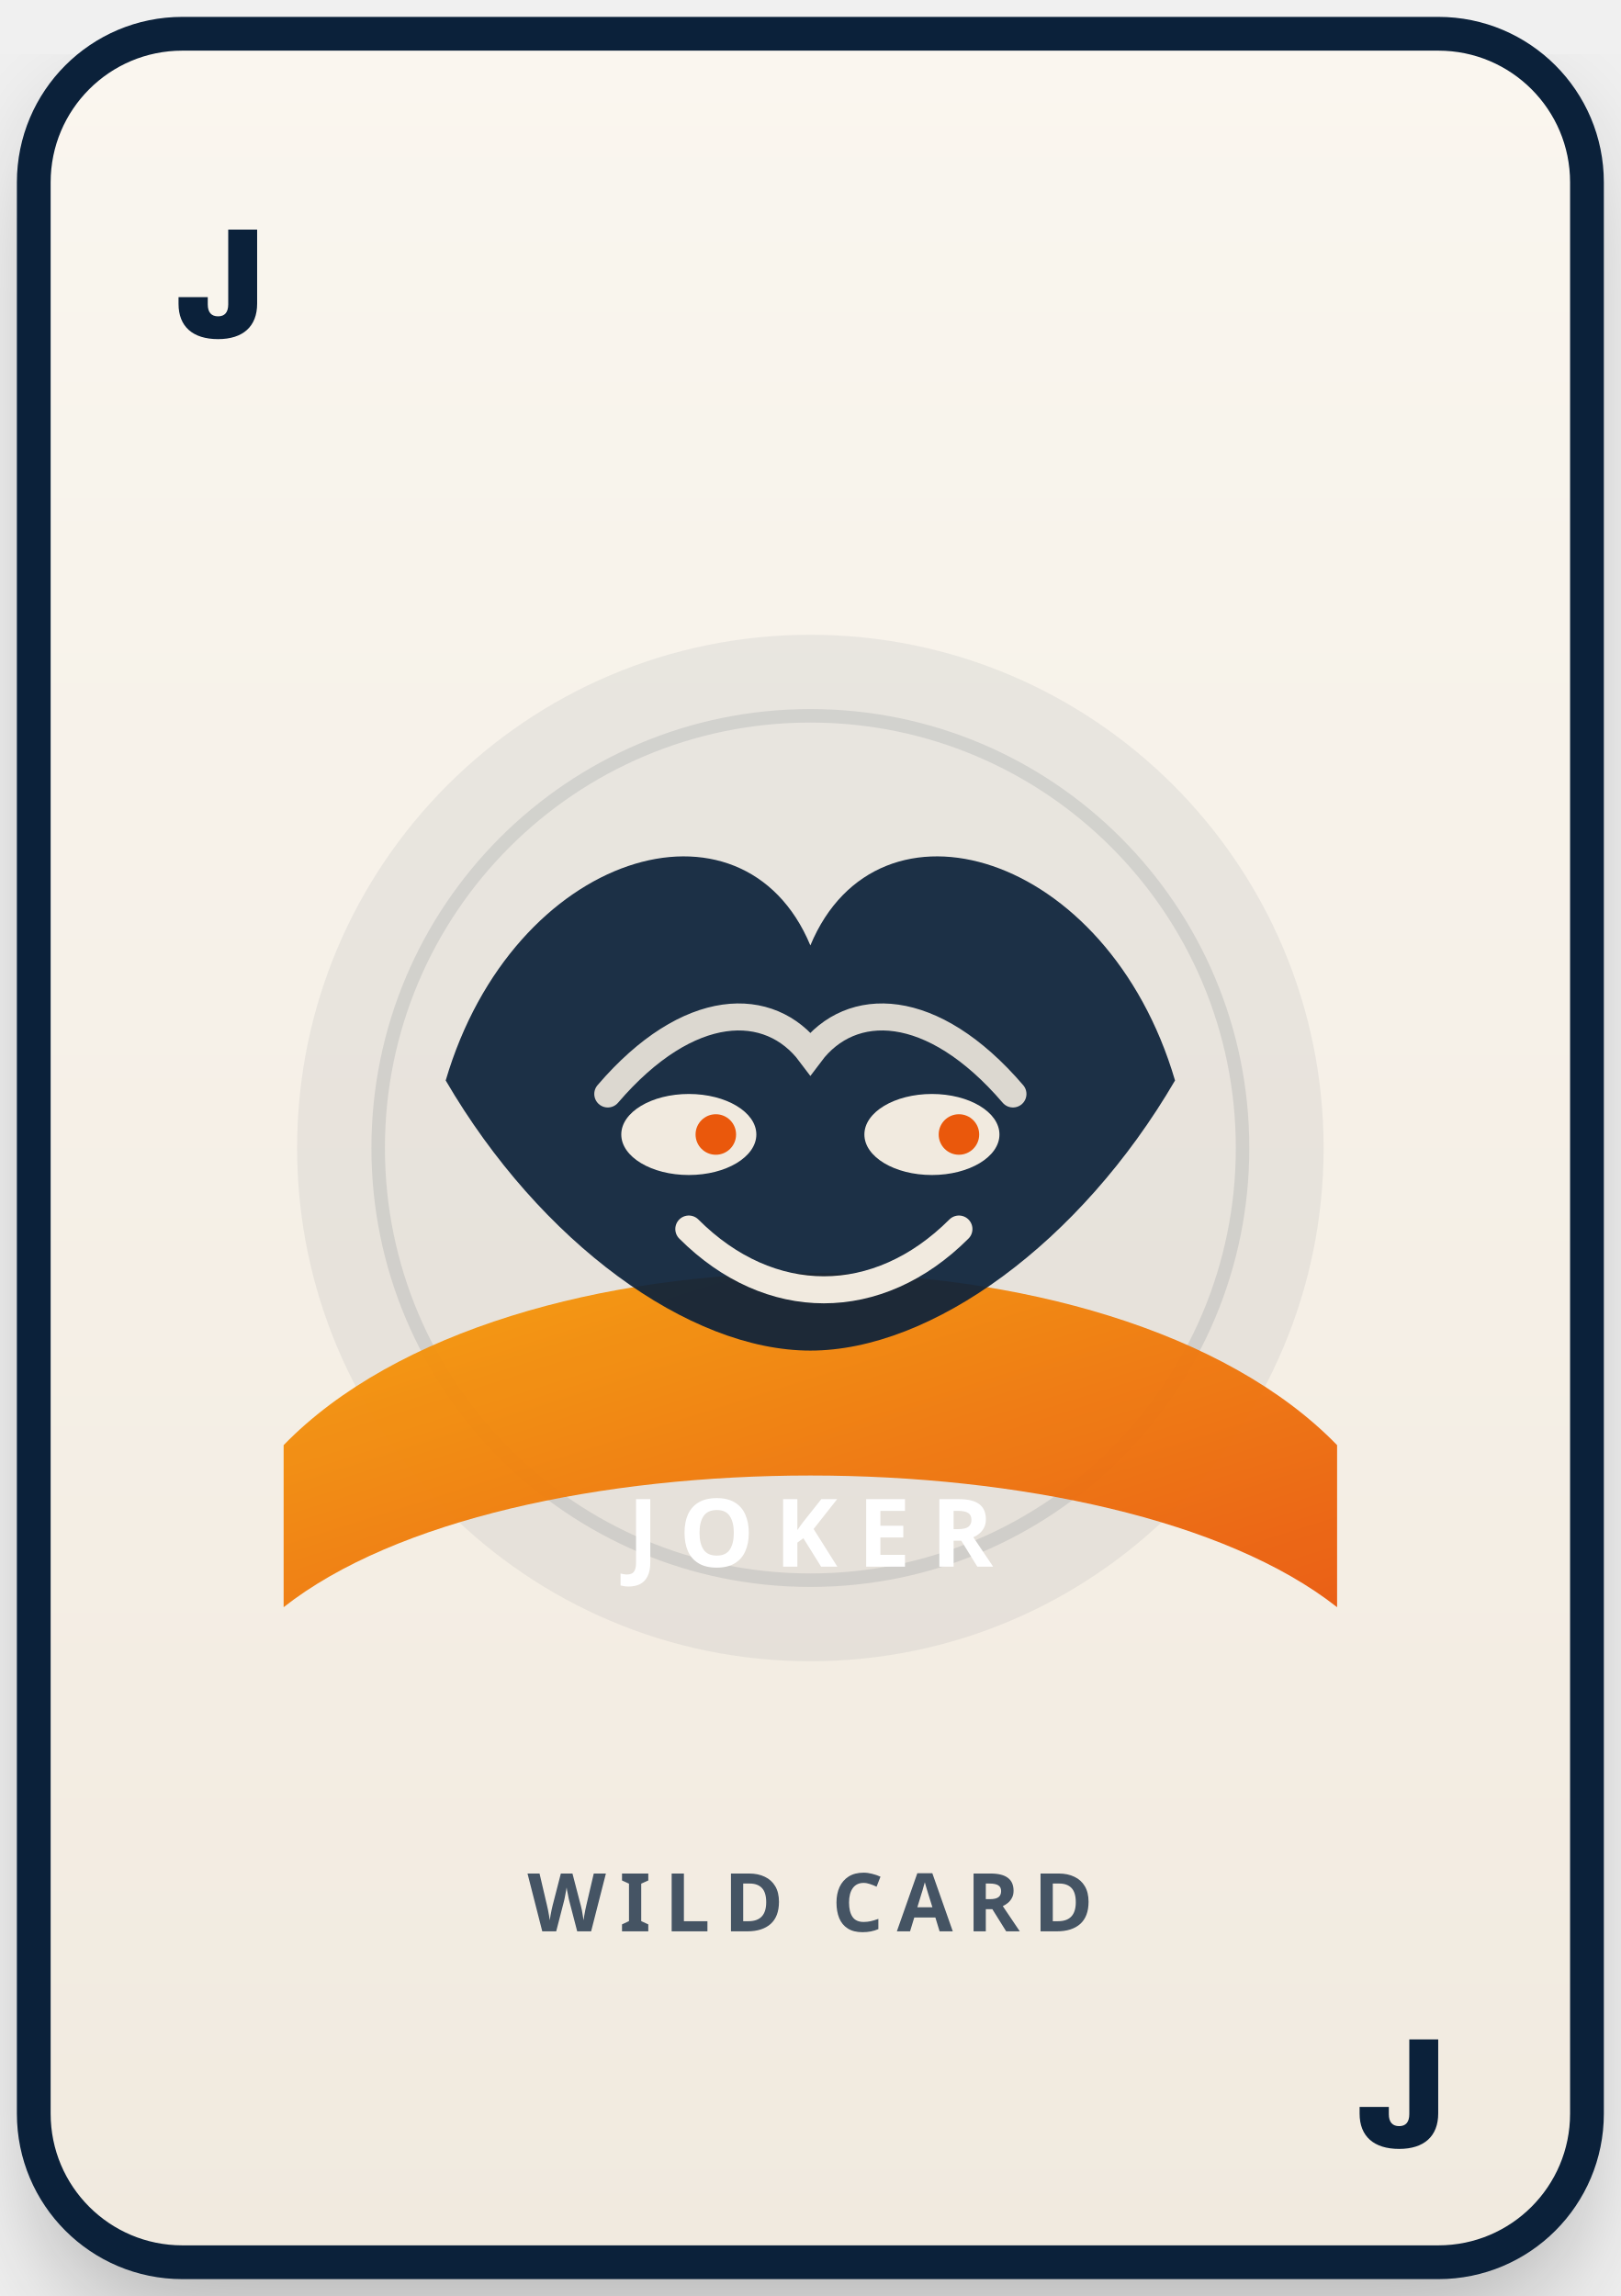
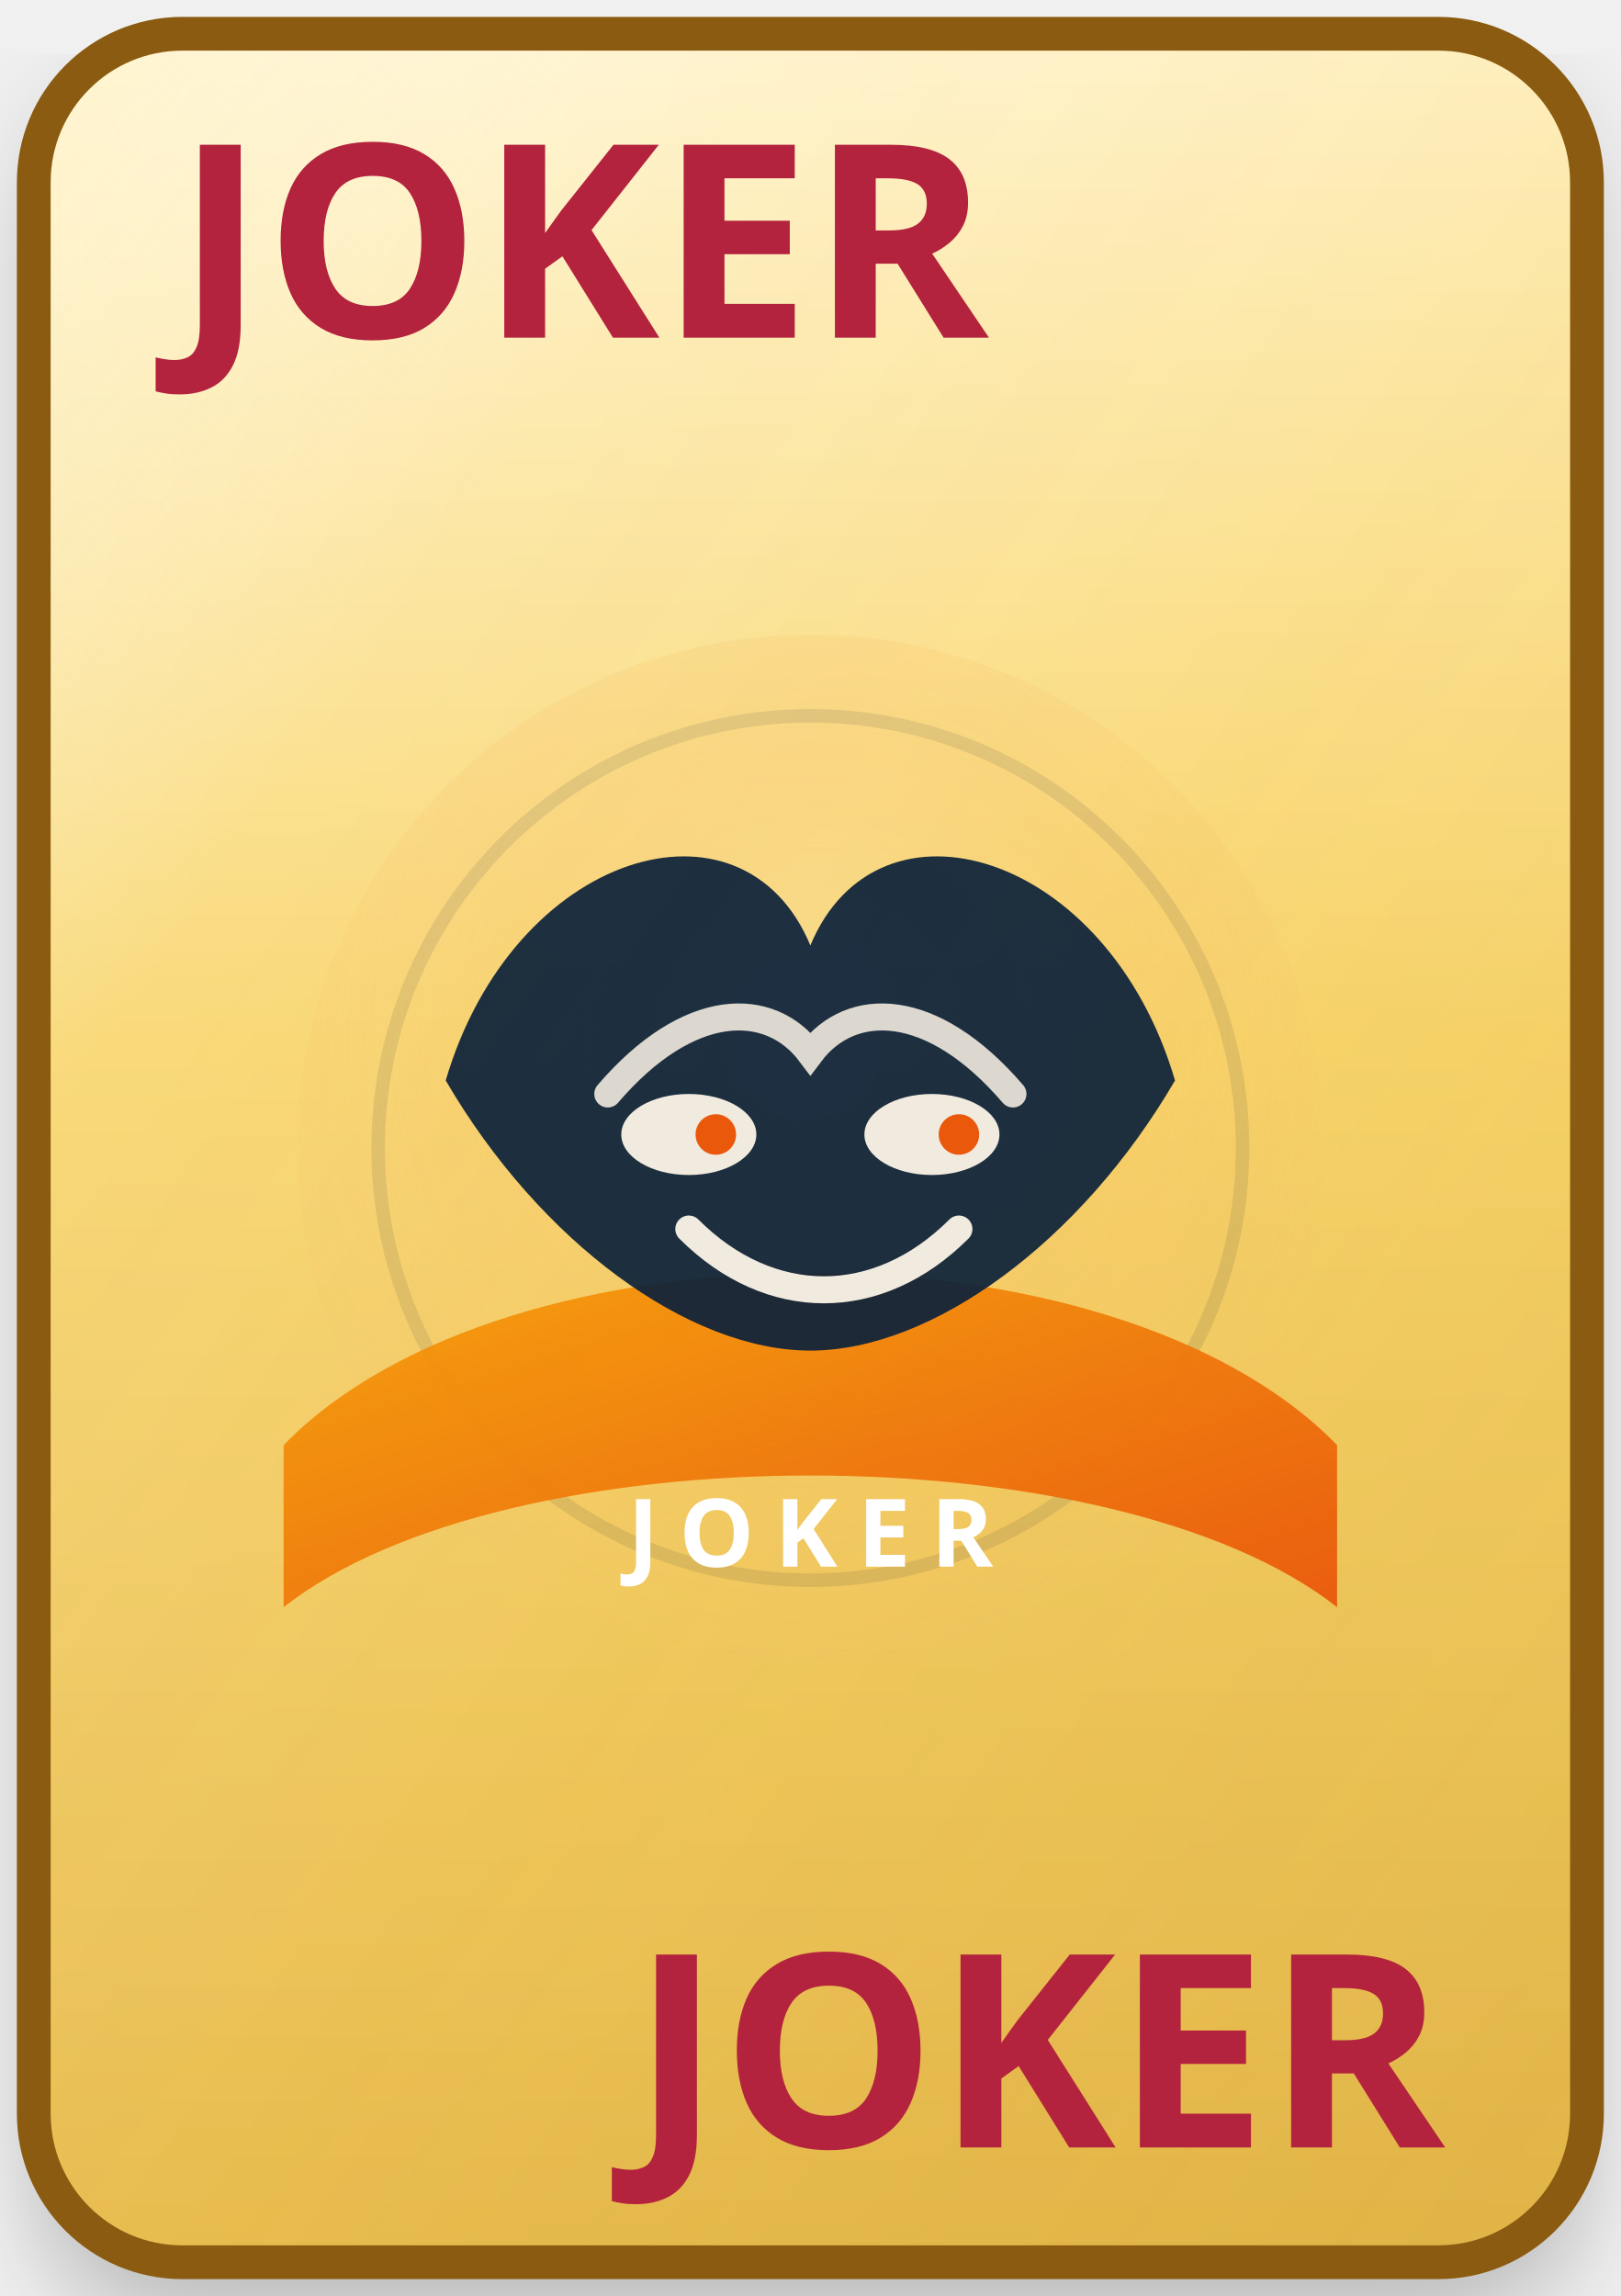
<svg xmlns="http://www.w3.org/2000/svg" viewBox="0 0 240 340" role="img" aria-label="Joker card (orange)">
  <defs>
    <linearGradient id="paper" x1="0" y1="0" x2="0" y2="1">
-       <stop offset="0" stop-color="#faf6ef" />
-       <stop offset="1" stop-color="#f1eadf" />
+       <stop offset="0" stop-color="#fff2c8" />
+       <stop offset="0.45" stop-color="#f8d56b" />
+       <stop offset="1" stop-color="#e5b84b" />
+     </linearGradient>
+     <linearGradient id="goldSheen" x1="0" y1="0" x2="1" y2="1">
+       <stop offset="0" stop-color="#fff6d5" stop-opacity="0.9" />
+       <stop offset="0.25" stop-color="#ffffff" stop-opacity="0.15" />
+       <stop offset="0.55" stop-color="#f6cd62" stop-opacity="0.2" />
+       <stop offset="1" stop-color="#b3861b" stop-opacity="0.15" />
    </linearGradient>
    <linearGradient id="accent" x1="0" y1="0" x2="1" y2="1">
      <stop offset="0" stop-color="#f59e0b" />
      <stop offset="1" stop-color="#ea580c" />
    </linearGradient>
+     <radialGradient id="goldGlow" cx="50%" cy="40%" r="70%">
+       <stop offset="0" stop-color="#f7e7b0" stop-opacity="0.55" />
+       <stop offset="0.45" stop-color="#f7c46b" stop-opacity="0.28" />
+       <stop offset="1" stop-color="#f7c46b" stop-opacity="0" />
+     </radialGradient>
    <filter id="softShadow" x="-20%" y="-20%" width="140%" height="140%">
      <feDropShadow dx="0" dy="8" stdDeviation="8" flood-color="#000" flood-opacity="0.25" />
    </filter>
  </defs>
  <rect x="5" y="5" width="230" height="330" rx="22" fill="url(#paper)" filter="url(#softShadow)" />
-   <rect x="5" y="5" width="230" height="330" rx="22" fill="none" stroke="#0b213a" stroke-width="5" />
-   <g fill="#0b213a" font-family="ui-sans-serif, system-ui, -apple-system" font-weight="900">
-     <text x="26" y="50" font-size="22">J</text>
-     <text x="214" y="318" font-size="22" text-anchor="end">J</text>
+   <rect x="5" y="5" width="230" height="330" rx="22" fill="url(#goldSheen)" opacity="0.7" />
+   <rect x="5" y="5" width="230" height="330" rx="22" fill="none" stroke="#8a5b10" stroke-width="5" />
+   <g fill="#b4233d" font-family="Trebuchet MS, sans-serif" font-weight="700">
+     <text x="26" y="50" font-size="40">JOKER</text>
+     <text x="214" y="318" font-size="40" text-anchor="end">JOKER</text>
  </g>
  <g transform="translate(120 170)">
-     <circle r="76" fill="#0b213a" fill-opacity="0.06" />
+     <circle r="76" fill="url(#goldGlow)" />
    <circle r="64" fill="none" stroke="#0b213a" stroke-opacity="0.10" stroke-width="2" />
    <path d="M-78 44 C-45 10, 45 10, 78 44              L78 68 C 45 42, -45 42, -78 68 Z" fill="url(#accent)" opacity="0.95" />
    <text x="0" y="62" text-anchor="middle" font-family="ui-sans-serif, system-ui" font-size="14" font-weight="900" letter-spacing="3" fill="#ffffff">JOKER</text>
    <path d="M-54 -10              C-44 -44, -10 -54, 0 -30              C 10 -54, 44 -44, 54 -10              C 40 14, 18 30, 0 30              C -18 30, -40 14, -54 -10Z" fill="#0b213a" fill-opacity="0.92" />
    <path d="M-30 -8 C-18 -22, -6 -22, 0 -14 C 6 -22, 18 -22, 30 -8" fill="none" stroke="#f1eadf" stroke-opacity="0.9" stroke-width="4" stroke-linecap="round" />
    <ellipse cx="-18" cy="-2" rx="10" ry="6" fill="#f1eadf" />
    <ellipse cx="18" cy="-2" rx="10" ry="6" fill="#f1eadf" />
    <circle cx="-14" cy="-2" r="3" fill="#ea580c" />
    <circle cx="22" cy="-2" r="3" fill="#ea580c" />
    <path d="M-18 12 C-6 24, 10 24, 22 12" fill="none" stroke="#f1eadf" stroke-width="4" stroke-linecap="round" />
  </g>
-   <text x="120" y="286" text-anchor="middle" font-family="ui-sans-serif, system-ui" font-size="12" font-weight="800" letter-spacing="2" fill="#0b213a" opacity="0.75">WILD CARD</text>
</svg>
